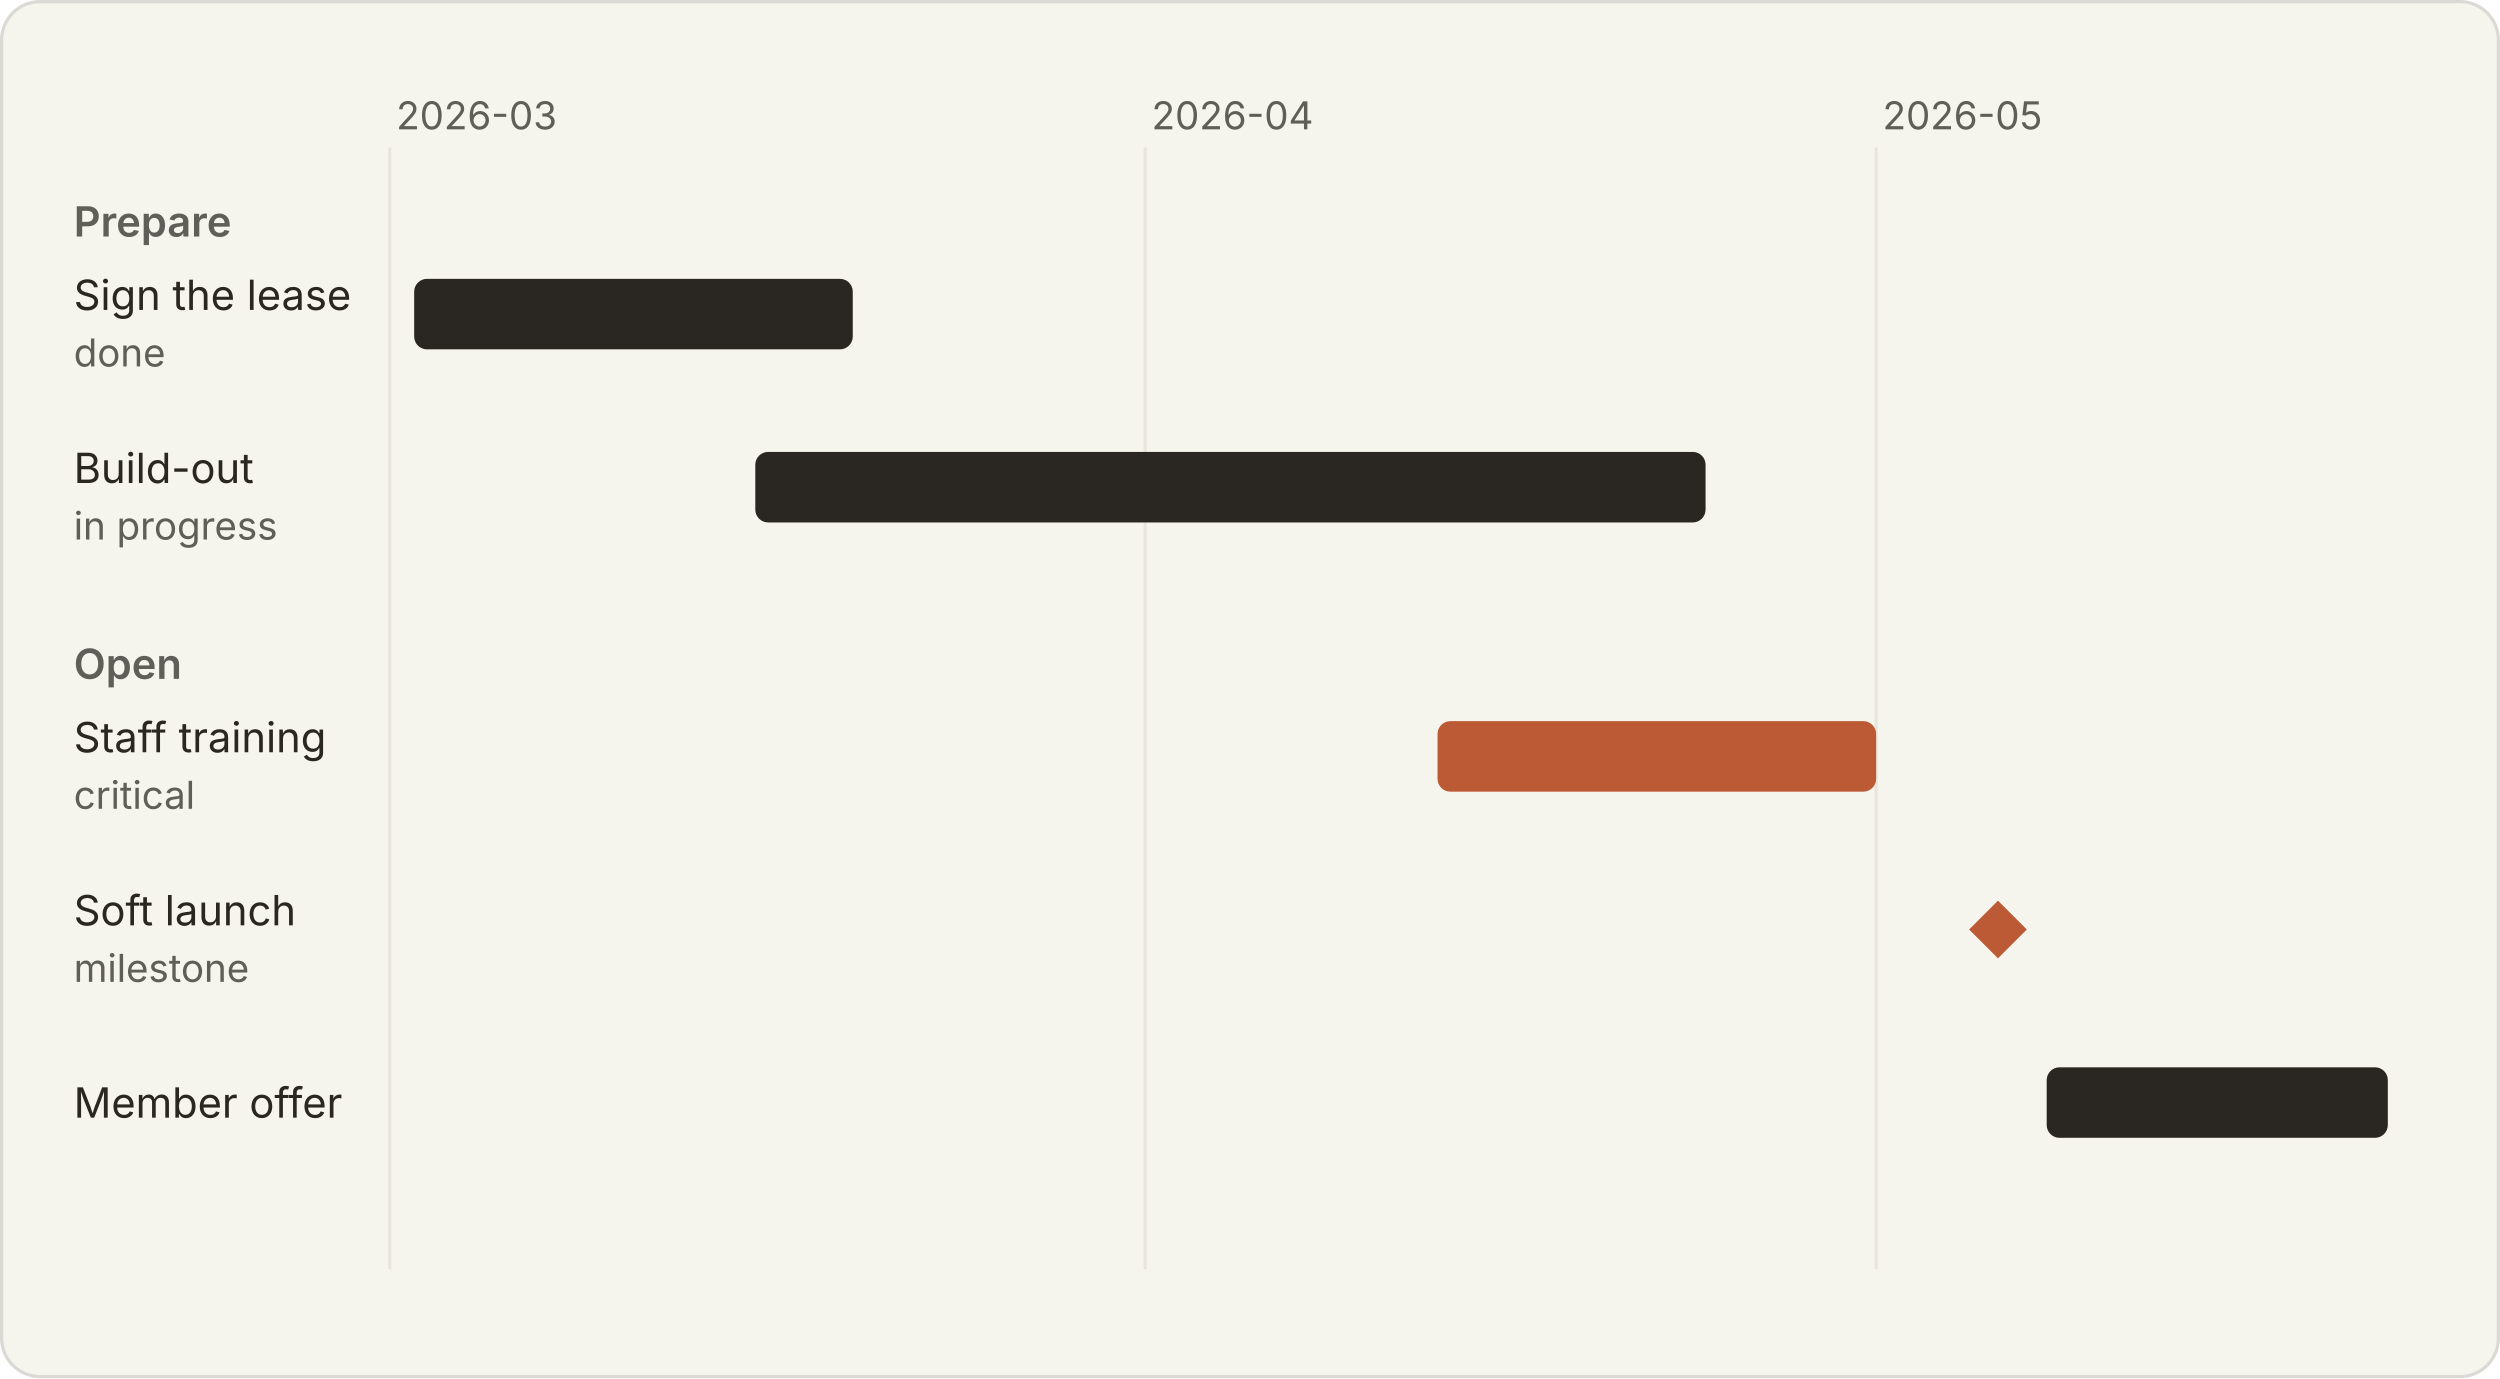
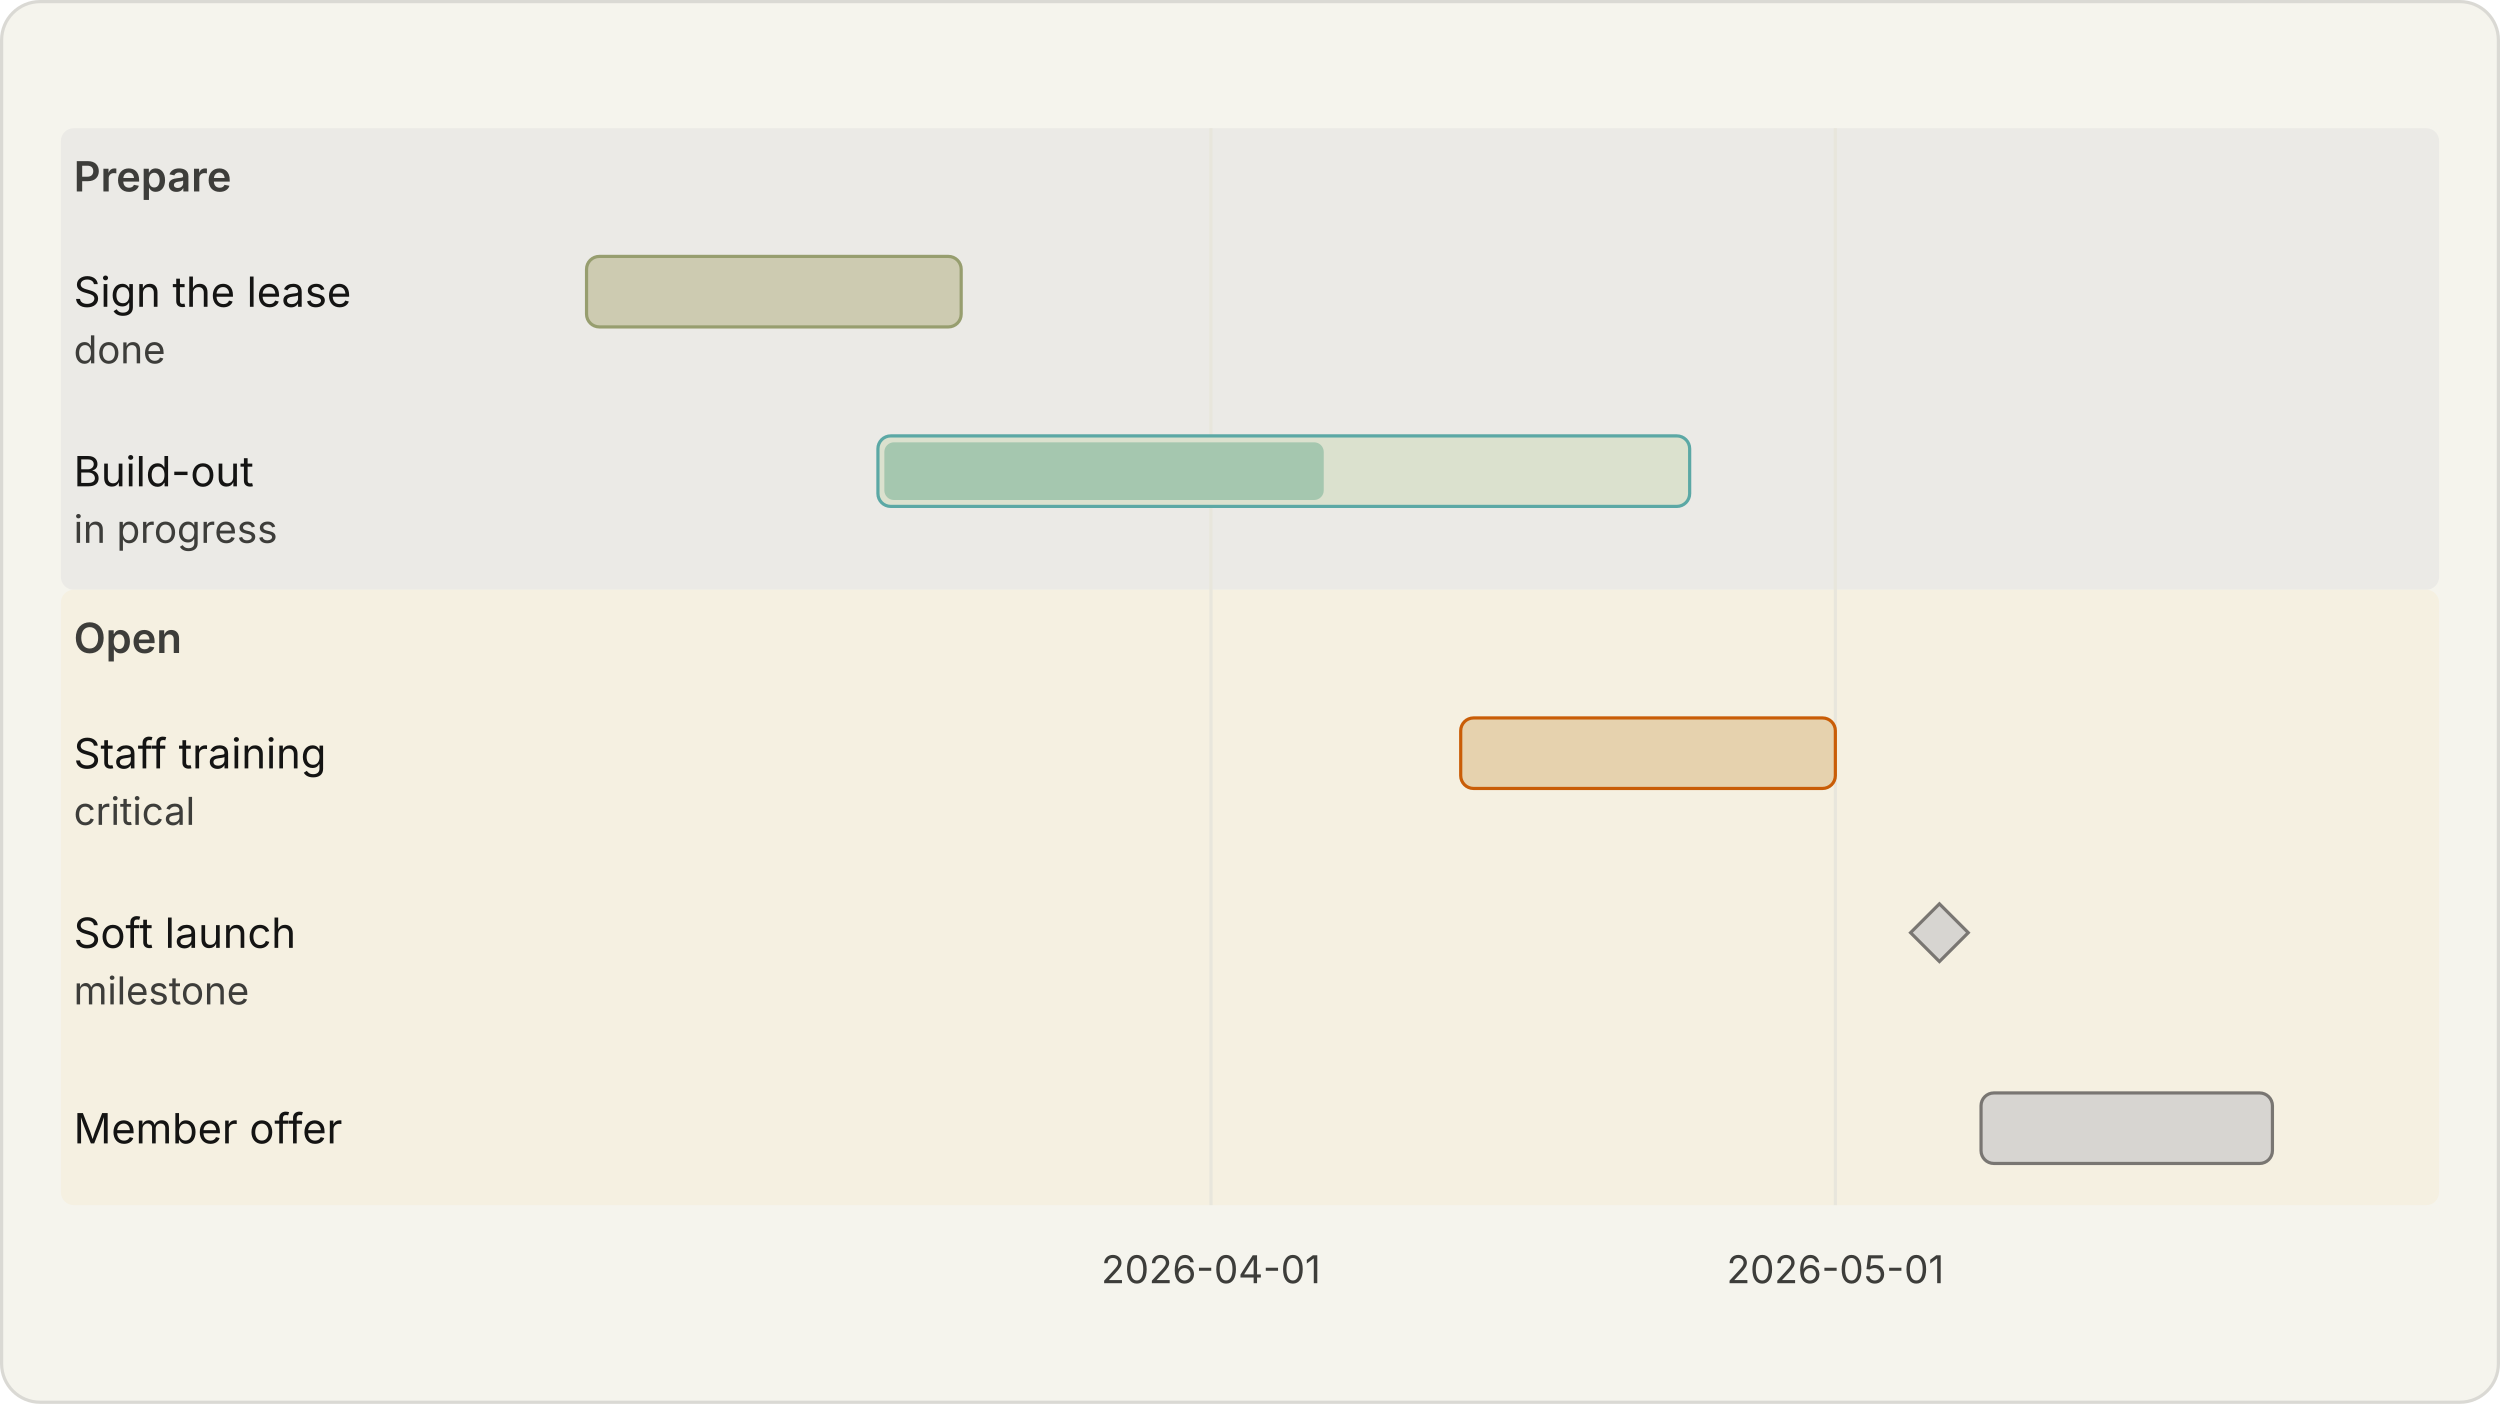
- <svg xmlns="http://www.w3.org/2000/svg" width="780" height="430" viewBox="0 0 780 430" font-family="system-ui, -apple-system, BlinkMacSystemFont, &quot;Segoe UI&quot;, &quot;Noto Sans SC&quot;, &quot;Microsoft YaHei&quot;, sans-serif" role="img" lang="en">
-   <rect x="0.5" y="0.5" width="779" height="429" rx="12" fill="#f5f4ed" stroke="#dad9d4" />
+ <svg xmlns="http://www.w3.org/2000/svg" width="780" height="438" viewBox="0 0 780 438" font-family="system-ui, -apple-system, BlinkMacSystemFont, &quot;Segoe UI&quot;, &quot;Noto Sans SC&quot;, &quot;Microsoft YaHei&quot;, sans-serif" role="img" lang="en">
+   <rect x="0.5" y="0.5" width="779" height="437" rx="12" fill="#f5f4ed" stroke="#dad9d4" />
  <g transform="translate(11 16)">
-     <svg width="758" height="398" viewBox="0 0 758 398" font-family="system-ui, -apple-system, BlinkMacSystemFont, &quot;Segoe UI&quot;, &quot;Noto Sans SC&quot;, &quot;Microsoft YaHei&quot;, sans-serif" role="img" aria-labelledby="g-diagram-gantt-title">
-       <line x1="110.62" y1="30" x2="110.62" y2="380" stroke="#e8e6dc" stroke-width="1" />
-       <text x="112.62" y="20" dominant-baseline="middle" text-anchor="start" font-size="12" font-weight="400" fill="#5f5e58">2026-03</text>
-       <line x1="346.288" y1="30" x2="346.288" y2="380" stroke="#e8e6dc" stroke-width="1" />
-       <text x="348.288" y="20" dominant-baseline="middle" text-anchor="start" font-size="12" font-weight="400" fill="#5f5e58">2026-04</text>
-       <line x1="574.354" y1="30" x2="574.354" y2="380" stroke="#e8e6dc" stroke-width="1" />
-       <text x="576.354" y="20" dominant-baseline="middle" text-anchor="start" font-size="12" font-weight="400" fill="#5f5e58">2026-05</text>
-       <text x="12" y="53" dominant-baseline="middle" text-anchor="start" font-size="13" font-weight="600" fill="#5f5e58">Prepare</text>
-       <text x="12" y="76" dominant-baseline="middle" text-anchor="start" font-size="13" font-weight="400" fill="#2a2621">Sign the lease</text>
-       <text x="12" y="94" dominant-baseline="middle" text-anchor="start" font-size="12" font-weight="400" fill="#5f5e58">done</text>
-       <rect x="118.222" y="71" width="136.839" height="22" fill="#2a2621" stroke="none" rx="4" />
-       <text x="12" y="130" dominant-baseline="middle" text-anchor="start" font-size="13" font-weight="400" fill="#2a2621">Build-out</text>
-       <text x="12" y="148" dominant-baseline="middle" text-anchor="start" font-size="12" font-weight="400" fill="#5f5e58">in progress</text>
-       <rect x="224.653" y="125" width="296.486" height="22" fill="#2a2621" stroke="none" rx="4" />
-       <text x="12" y="191" dominant-baseline="middle" text-anchor="start" font-size="13" font-weight="600" fill="#5f5e58">Open</text>
-       <text x="12" y="214" dominant-baseline="middle" text-anchor="start" font-size="13" font-weight="400" fill="#2a2621">Staff training</text>
-       <text x="12" y="232" dominant-baseline="middle" text-anchor="start" font-size="12" font-weight="400" fill="#5f5e58">critical</text>
-       <rect x="437.514" y="209" width="136.839" height="22" fill="#bb5a35" stroke="none" rx="4" />
-       <text x="12" y="268" dominant-baseline="middle" text-anchor="start" font-size="13" font-weight="400" fill="#2a2621">Soft launch</text>
-       <text x="12" y="286" dominant-baseline="middle" text-anchor="start" font-size="12" font-weight="400" fill="#5f5e58">milestone</text>
-       <polygon points="612.365,265 621.365,274 612.365,283 603.365,274" fill="#bb5a35" />
-       <text x="12" y="328" dominant-baseline="middle" text-anchor="start" font-size="13" font-weight="400" fill="#2a2621">Member offer</text>
-       <rect x="627.569" y="317" width="106.431" height="22" fill="#2a2621" stroke="none" rx="4" />
+     <svg width="758" height="406" viewBox="0 0 758 406" font-family="system-ui, -apple-system, BlinkMacSystemFont, &quot;Segoe UI&quot;, &quot;Noto Sans SC&quot;, &quot;Microsoft YaHei&quot;, sans-serif" role="img" aria-labelledby="g-diagram-gantt-title">
+       <rect x="8" y="24" width="742" height="144" rx="4" fill="#ebeae6" data-kc-kind="frame" data-kc-id="section:0" />
+       <rect x="8" y="168" width="742" height="192" rx="4" fill="#f5f0e1" data-kc-kind="frame" data-kc-id="section:1" />
+       <line x1="366.815" x2="366.815" y1="24" y2="360" stroke="#e8e6dc" />
+       <text x="366.815" y="380" dominant-baseline="central" text-anchor="middle" font-size="12" font-weight="400" fill="#3d3d3a">2026-04-01</text>
+       <line x1="561.63" x2="561.63" y1="24" y2="360" stroke="#e8e6dc" />
+       <text x="561.63" y="380" dominant-baseline="central" text-anchor="middle" font-size="12" font-weight="400" fill="#3d3d3a">2026-05-01</text>
+       <text x="12" y="39" dominant-baseline="central" text-anchor="start" font-size="13" font-weight="600" fill="#3d3d3a">Prepare</text>
+       <text x="12" y="183" dominant-baseline="central" text-anchor="start" font-size="13" font-weight="600" fill="#3d3d3a">Open</text>
+       <text x="12" y="75" dominant-baseline="central" text-anchor="start" font-size="13" font-weight="400" fill="#141413">Sign the lease</text>
+       <text x="12" y="93" dominant-baseline="central" text-anchor="start" font-size="12" font-weight="400" fill="#3d3d3a">done</text>
+       <rect x="172" y="64" width="116.889" height="22" fill="#cdcbb1" stroke="#979e6f" rx="4" data-kc-kind="node" data-kc-id="site" />
+       <text x="12" y="131" dominant-baseline="central" text-anchor="start" font-size="13" font-weight="400" fill="#141413">Build-out</text>
+       <text x="12" y="149" dominant-baseline="central" text-anchor="start" font-size="12" font-weight="400" fill="#3d3d3a">in progress</text>
+       <rect x="262.914" y="120" width="253.259" height="22" fill="#dbe1ce" stroke="#5ba8a5" rx="4" data-kc-kind="node" data-kc-id="build" />
+       <rect x="264.914" y="122" width="137.093" height="18" fill="#a5c7af" rx="3" pointer-events="none" />
+       <text x="12" y="219" dominant-baseline="central" text-anchor="start" font-size="13" font-weight="400" fill="#141413">Staff training</text>
+       <text x="12" y="237" dominant-baseline="central" text-anchor="start" font-size="12" font-weight="400" fill="#3d3d3a">critical</text>
+       <rect x="444.741" y="208" width="116.889" height="22" fill="#e6d2ae" stroke="#c95d07" rx="4" data-kc-kind="node" data-kc-id="train" />
+       <text x="12" y="275" dominant-baseline="central" text-anchor="start" font-size="13" font-weight="400" fill="#141413">Soft launch</text>
+       <text x="12" y="293" dominant-baseline="central" text-anchor="start" font-size="12" font-weight="400" fill="#3d3d3a">milestone</text>
+       <polygon points="594.099,266 603.099,275 594.099,284 585.099,275" fill="#d7d5d1" stroke="#797672" data-kc-kind="node" data-kc-id="soft" />
+       <text x="12" y="336" dominant-baseline="central" text-anchor="start" font-size="13" font-weight="400" fill="#141413">Member offer</text>
+       <rect x="607.086" y="325" width="90.914" height="22" fill="#d7d5d1" stroke="#797672" rx="4" data-kc-kind="node" data-kc-id="promo" />
    </svg>
  </g>
</svg>
